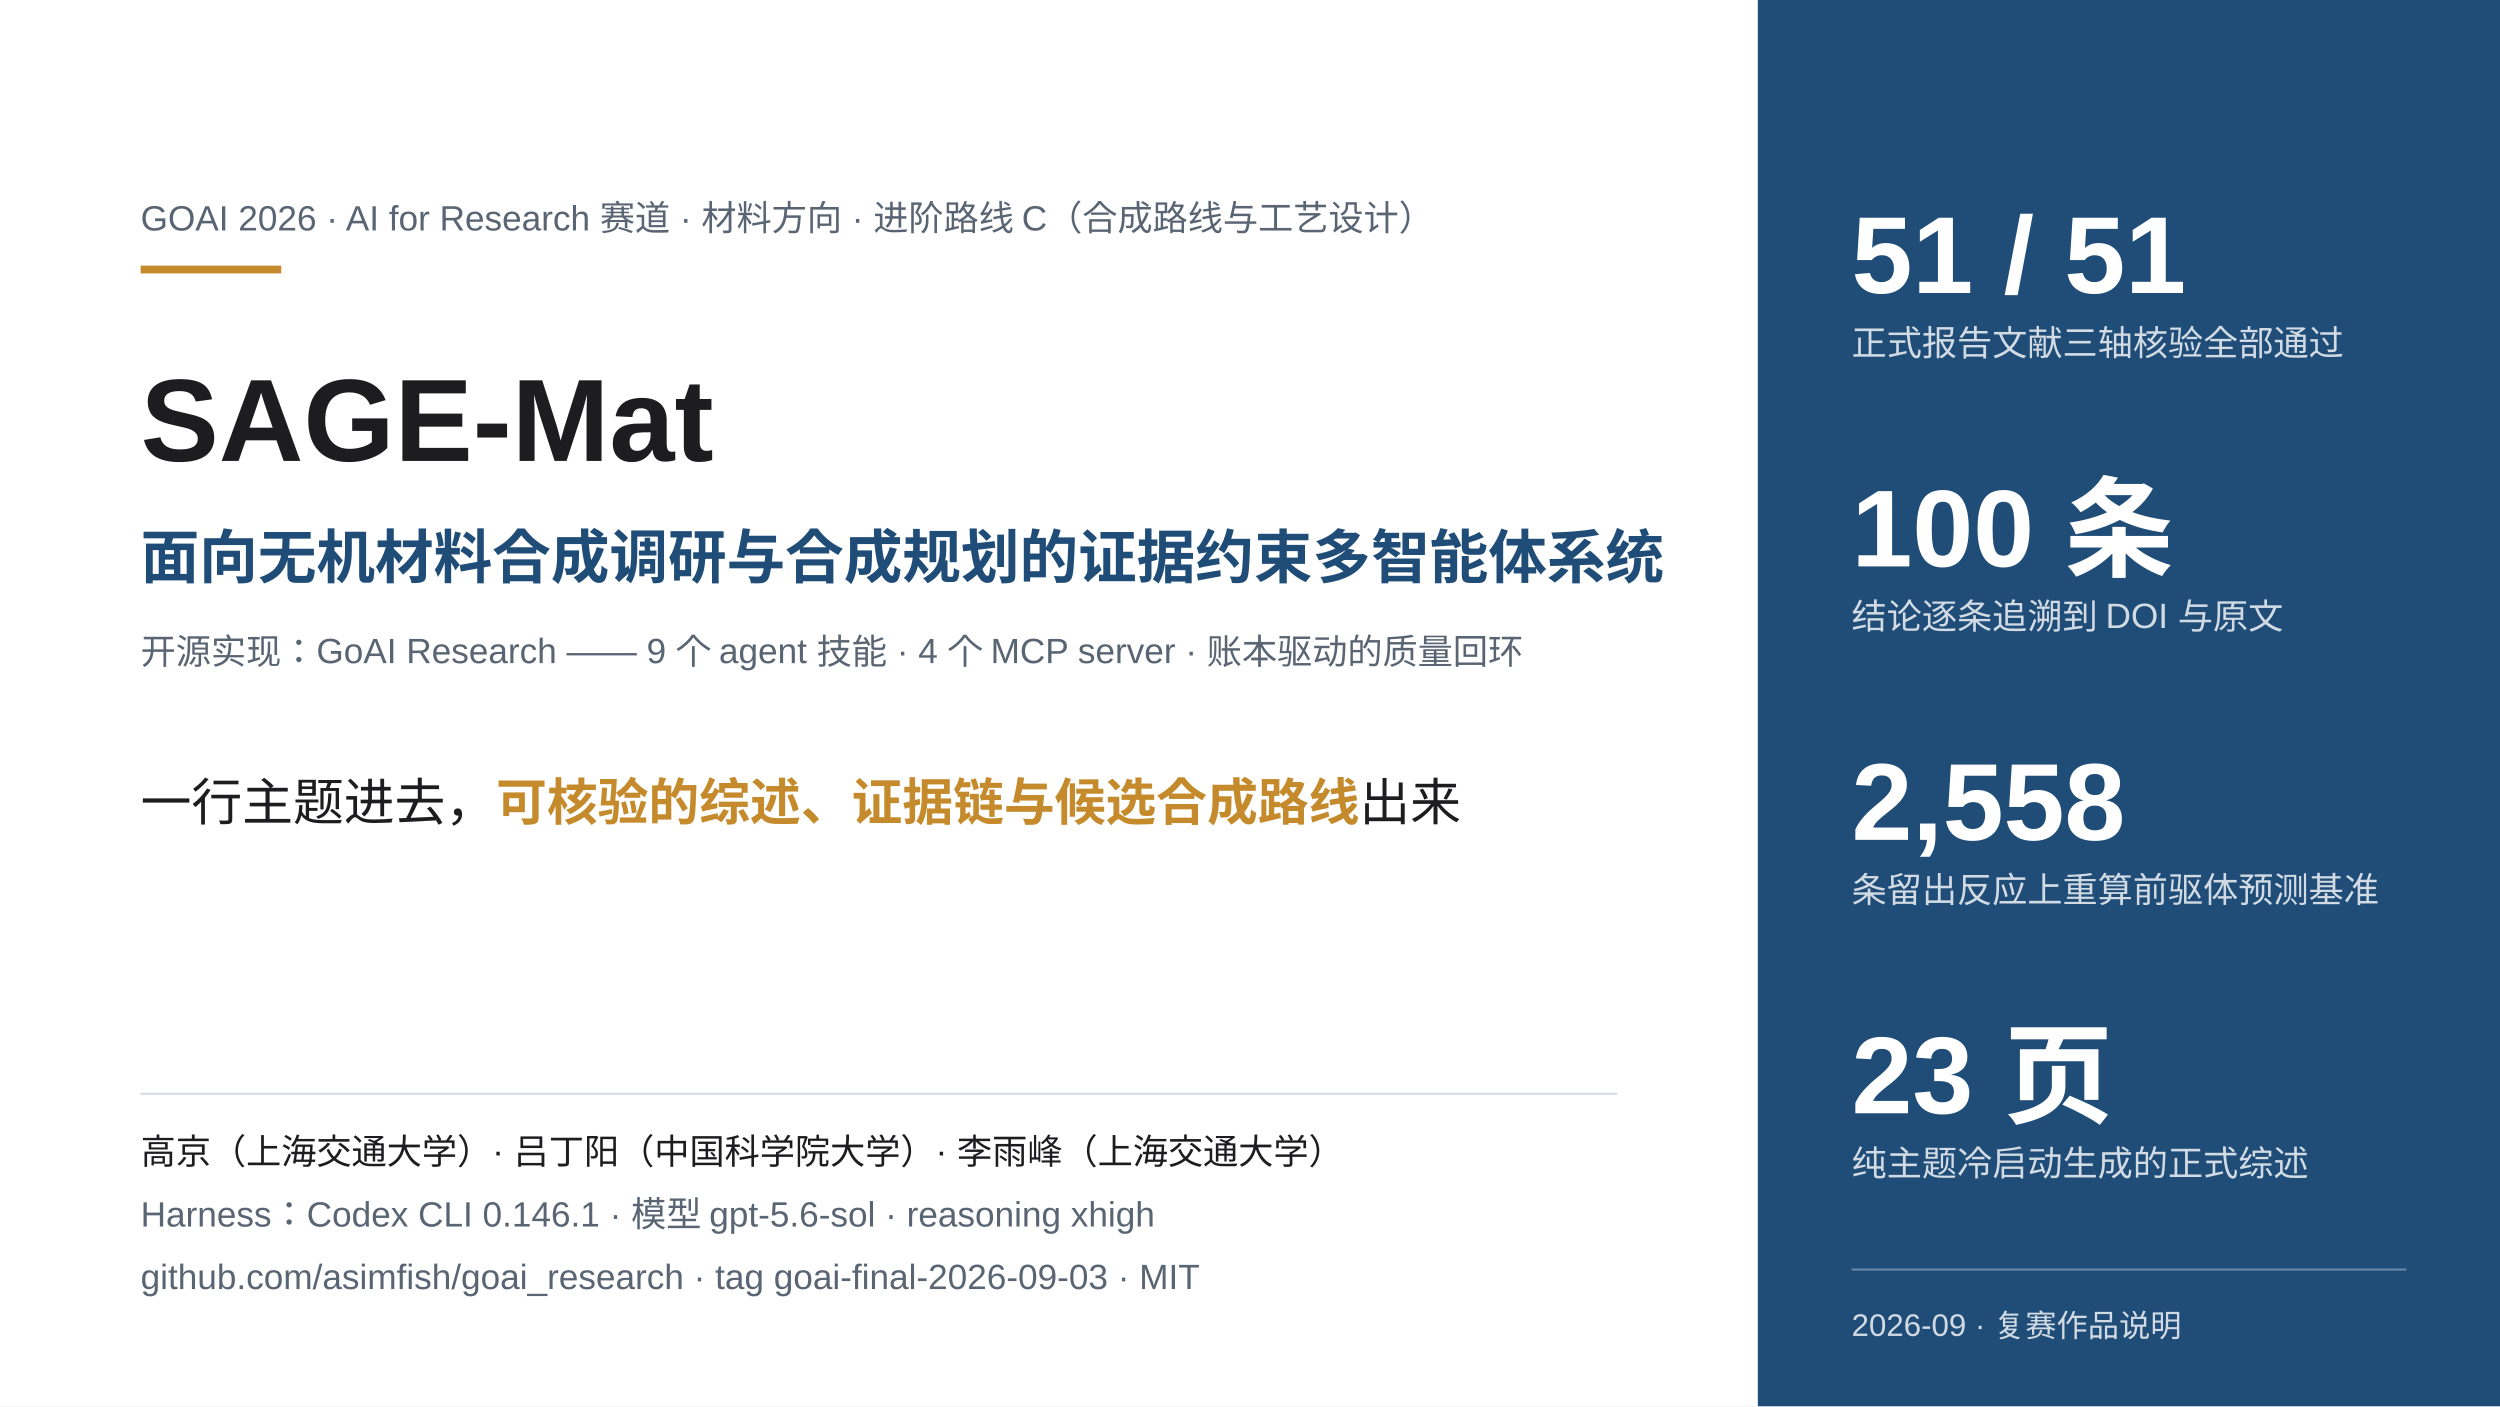
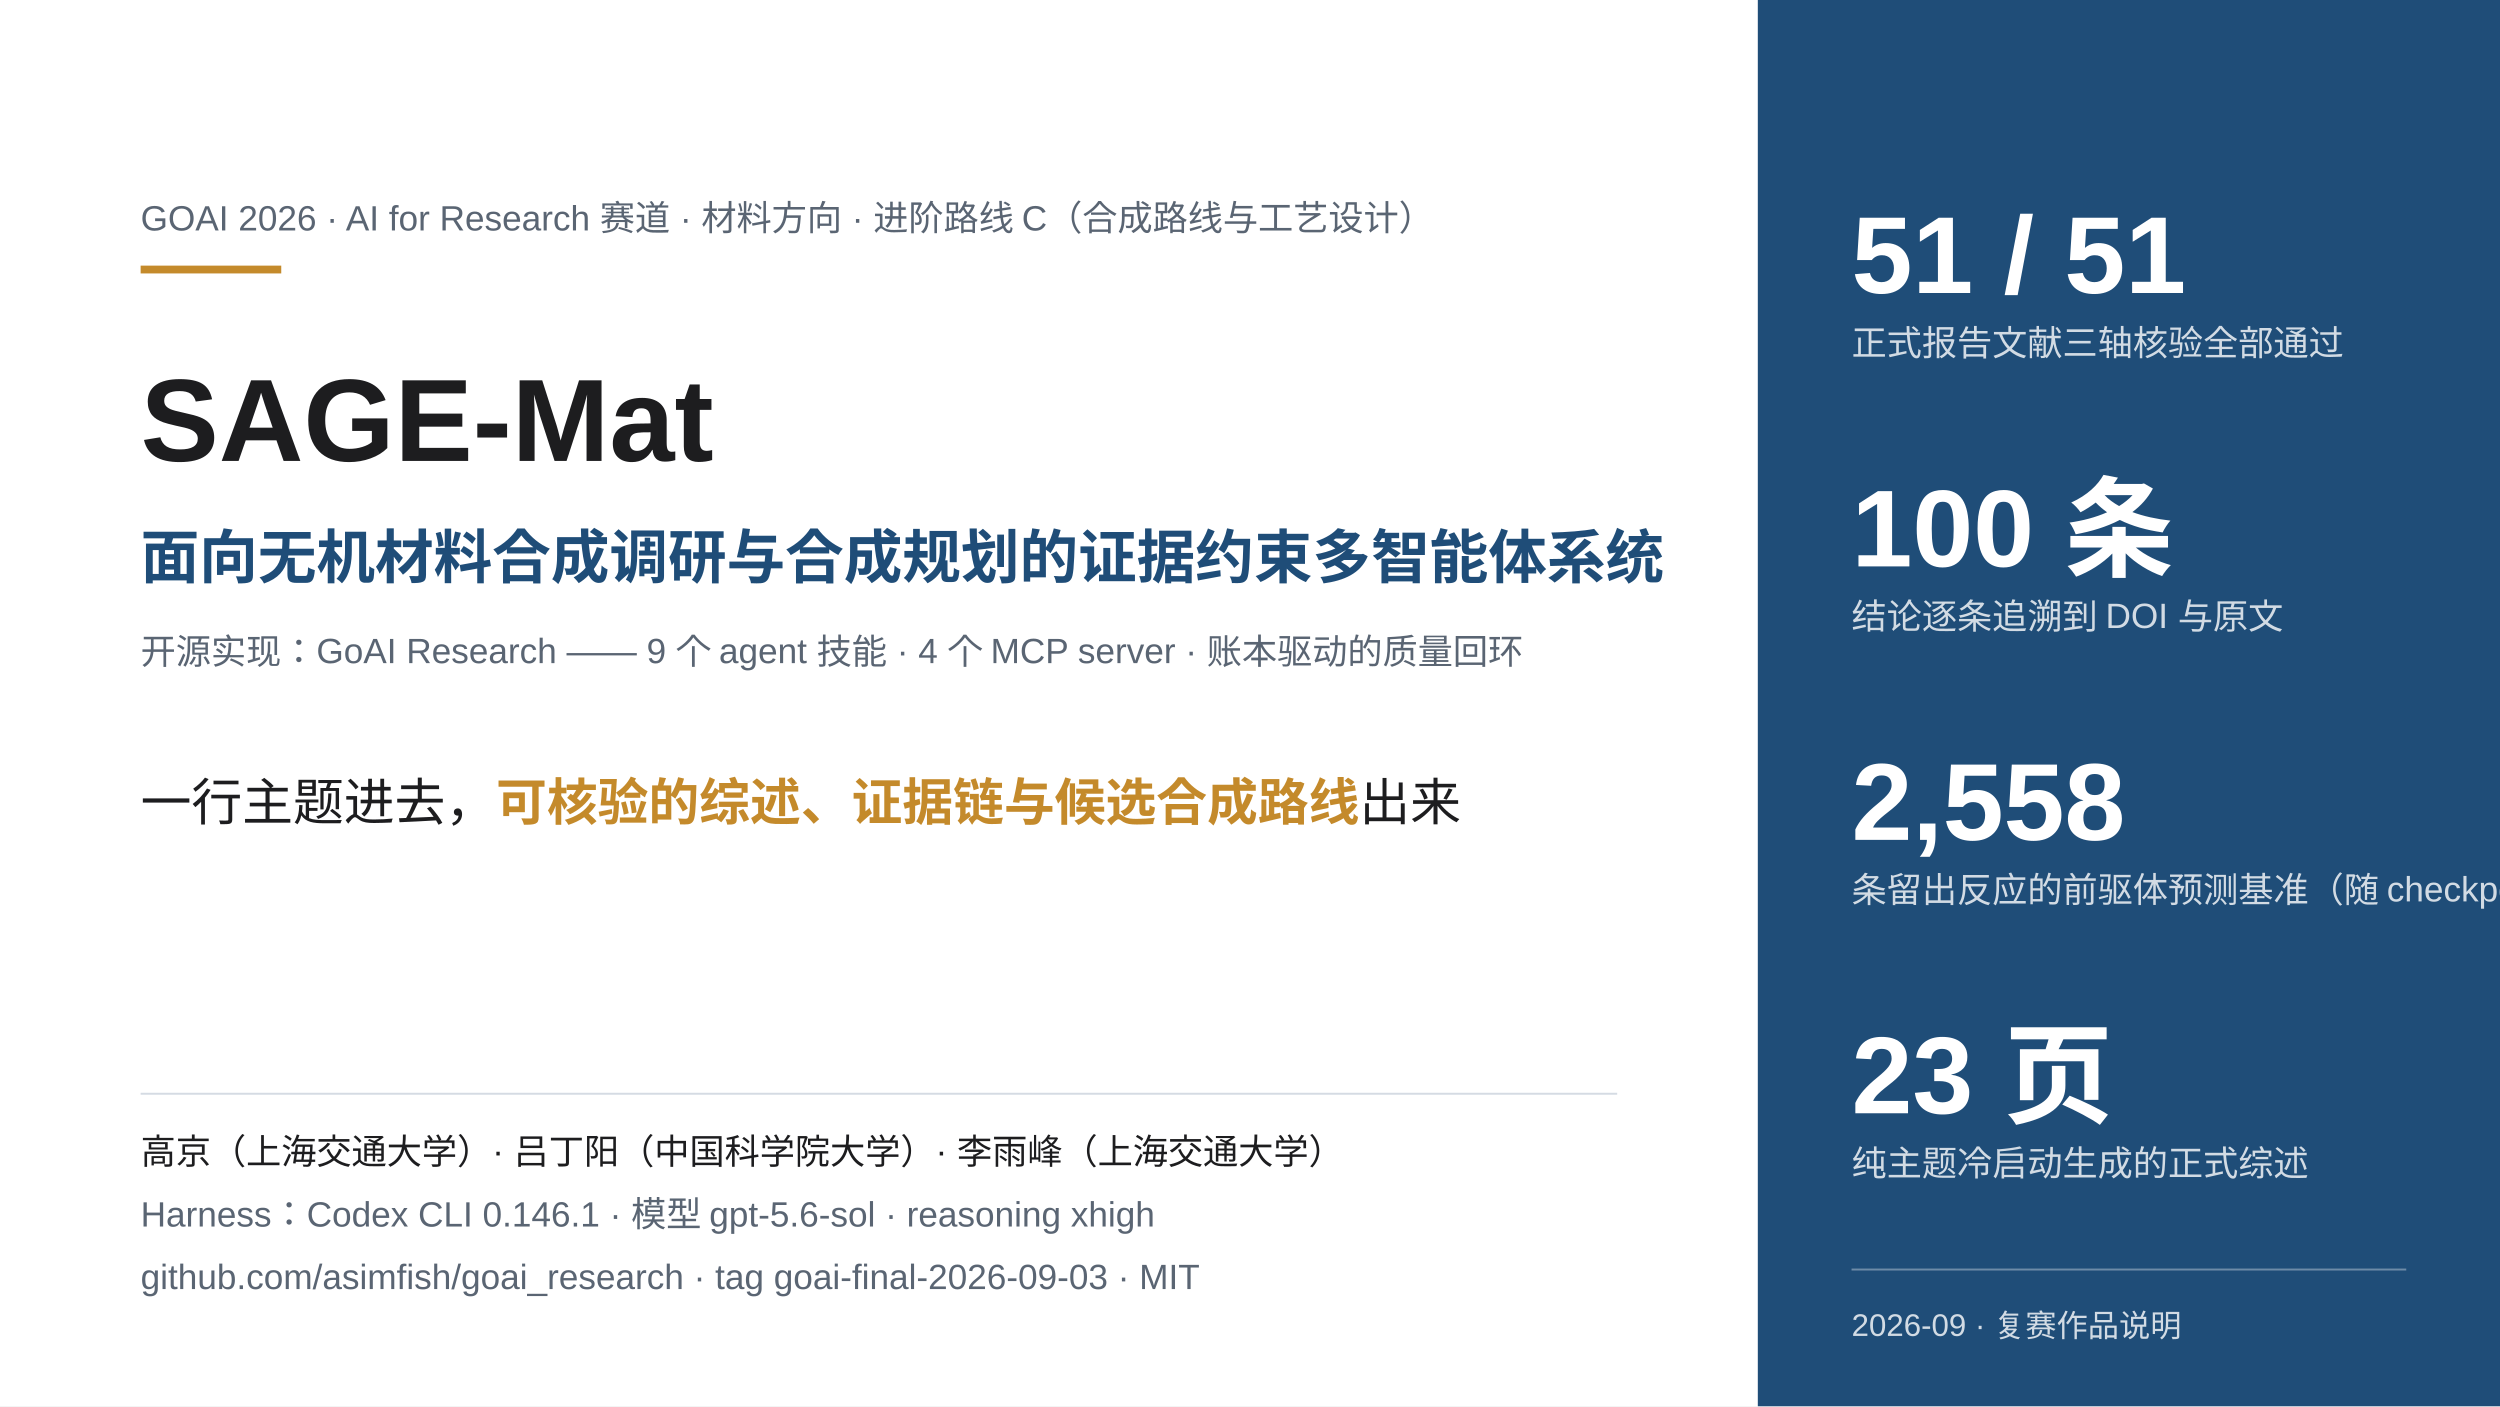
<svg xmlns="http://www.w3.org/2000/svg" viewBox="0 0 1280 720" width="1280" height="720" font-family="&quot;Microsoft YaHei&quot;, &quot;PingFang SC&quot;, Arial, sans-serif">
  <g id="cover-bg">
    <rect x="0" y="0" width="1280" height="720" fill="#FFFFFF" />
    <rect x="900" y="0" width="380" height="720" fill="#1F4D78" />
  </g>
  <g id="cover-kicker">
    <text x="72" y="118" font-size="18" fill="#5A6573">GOAI 2026 · AI for Research 赛道 · 材料方向 · 进阶路线 C（合成路线与工艺设计）</text>
    <rect x="72" y="136" width="72" height="4" fill="#C48A2B" />
  </g>
  <g id="cover-title">
    <text x="72" y="236" font-size="60" font-weight="700" fill="#1D1D1F">SAGE-Mat</text>
    <text x="72" y="296" font-size="30" font-weight="700" fill="#1F4D78">面向无机材料合成调研与合成规划的证据约束多智能体系统</text>
    <text x="72" y="340" font-size="18" fill="#5A6573">开源实现：GoAI Research —— 9 个 agent 技能 · 4 个 MCP server · 账本驱动的质量回环</text>
  </g>
  <g id="cover-lead">
    <text x="72" y="420" font-size="26" fill="#1D1D1F">一行主题进去，<tspan fill="#C48A2B" font-weight="700">可核验的综述、证据链与候选合成路线</tspan>出来</text>
  </g>
  <g id="cover-info">
    <line x1="72" y1="560" x2="828" y2="560" stroke="#D5DBE3" stroke-width="1" />
    <text x="72" y="596" font-size="18" fill="#1D1D1F">高京（上海交通大学）· 吕丁阳（中国科学院大学）· 李雨峰（上海交通大学）</text>
    <text x="72" y="628" font-size="18" fill="#5A6573">Harness：Codex CLI 0.146.1 · 模型 gpt-5.6-sol · reasoning xhigh</text>
    <text x="72" y="660" font-size="18" fill="#5A6573">github.com/asimfish/goai_research · tag goai-final-2026-09-03 · MIT</text>
  </g>
  <g id="cover-numbers">
    <text x="948" y="150" font-size="56" font-weight="700" fill="#FFFFFF">51 / 51</text>
    <text x="948" y="182" font-size="18" fill="#FFFFFF" fill-opacity="0.8">正式报告文献三轴核验全部通过</text>
    <text x="948" y="290" font-size="56" font-weight="700" fill="#FFFFFF">100 条</text>
    <text x="948" y="322" font-size="18" fill="#FFFFFF" fill-opacity="0.8">结论逐条追溯到 DOI 与原文</text>
    <text x="948" y="430" font-size="56" font-weight="700" fill="#FFFFFF">2,558</text>
-     <text x="948" y="462" font-size="18" fill="#FFFFFF" fill-opacity="0.8">条留出反应上重算前驱体预测基准</text>
+     <text x="948" y="462" font-size="18" fill="#FFFFFF" fill-opacity="0.8">条留出反应的前驱体预测基准（随 checkpoint 提交）</text>
    <text x="948" y="570" font-size="56" font-weight="700" fill="#FFFFFF">23 页</text>
    <text x="948" y="602" font-size="18" fill="#FFFFFF" fill-opacity="0.8">纯主题冷启动生成的正式综述</text>
    <line x1="948" y1="650" x2="1232" y2="650" stroke="#FFFFFF" stroke-opacity="0.35" stroke-width="1" />
    <text x="948" y="684" font-size="16" fill="#FFFFFF" fill-opacity="0.8">2026-09 · 复赛作品说明</text>
  </g>
</svg>
